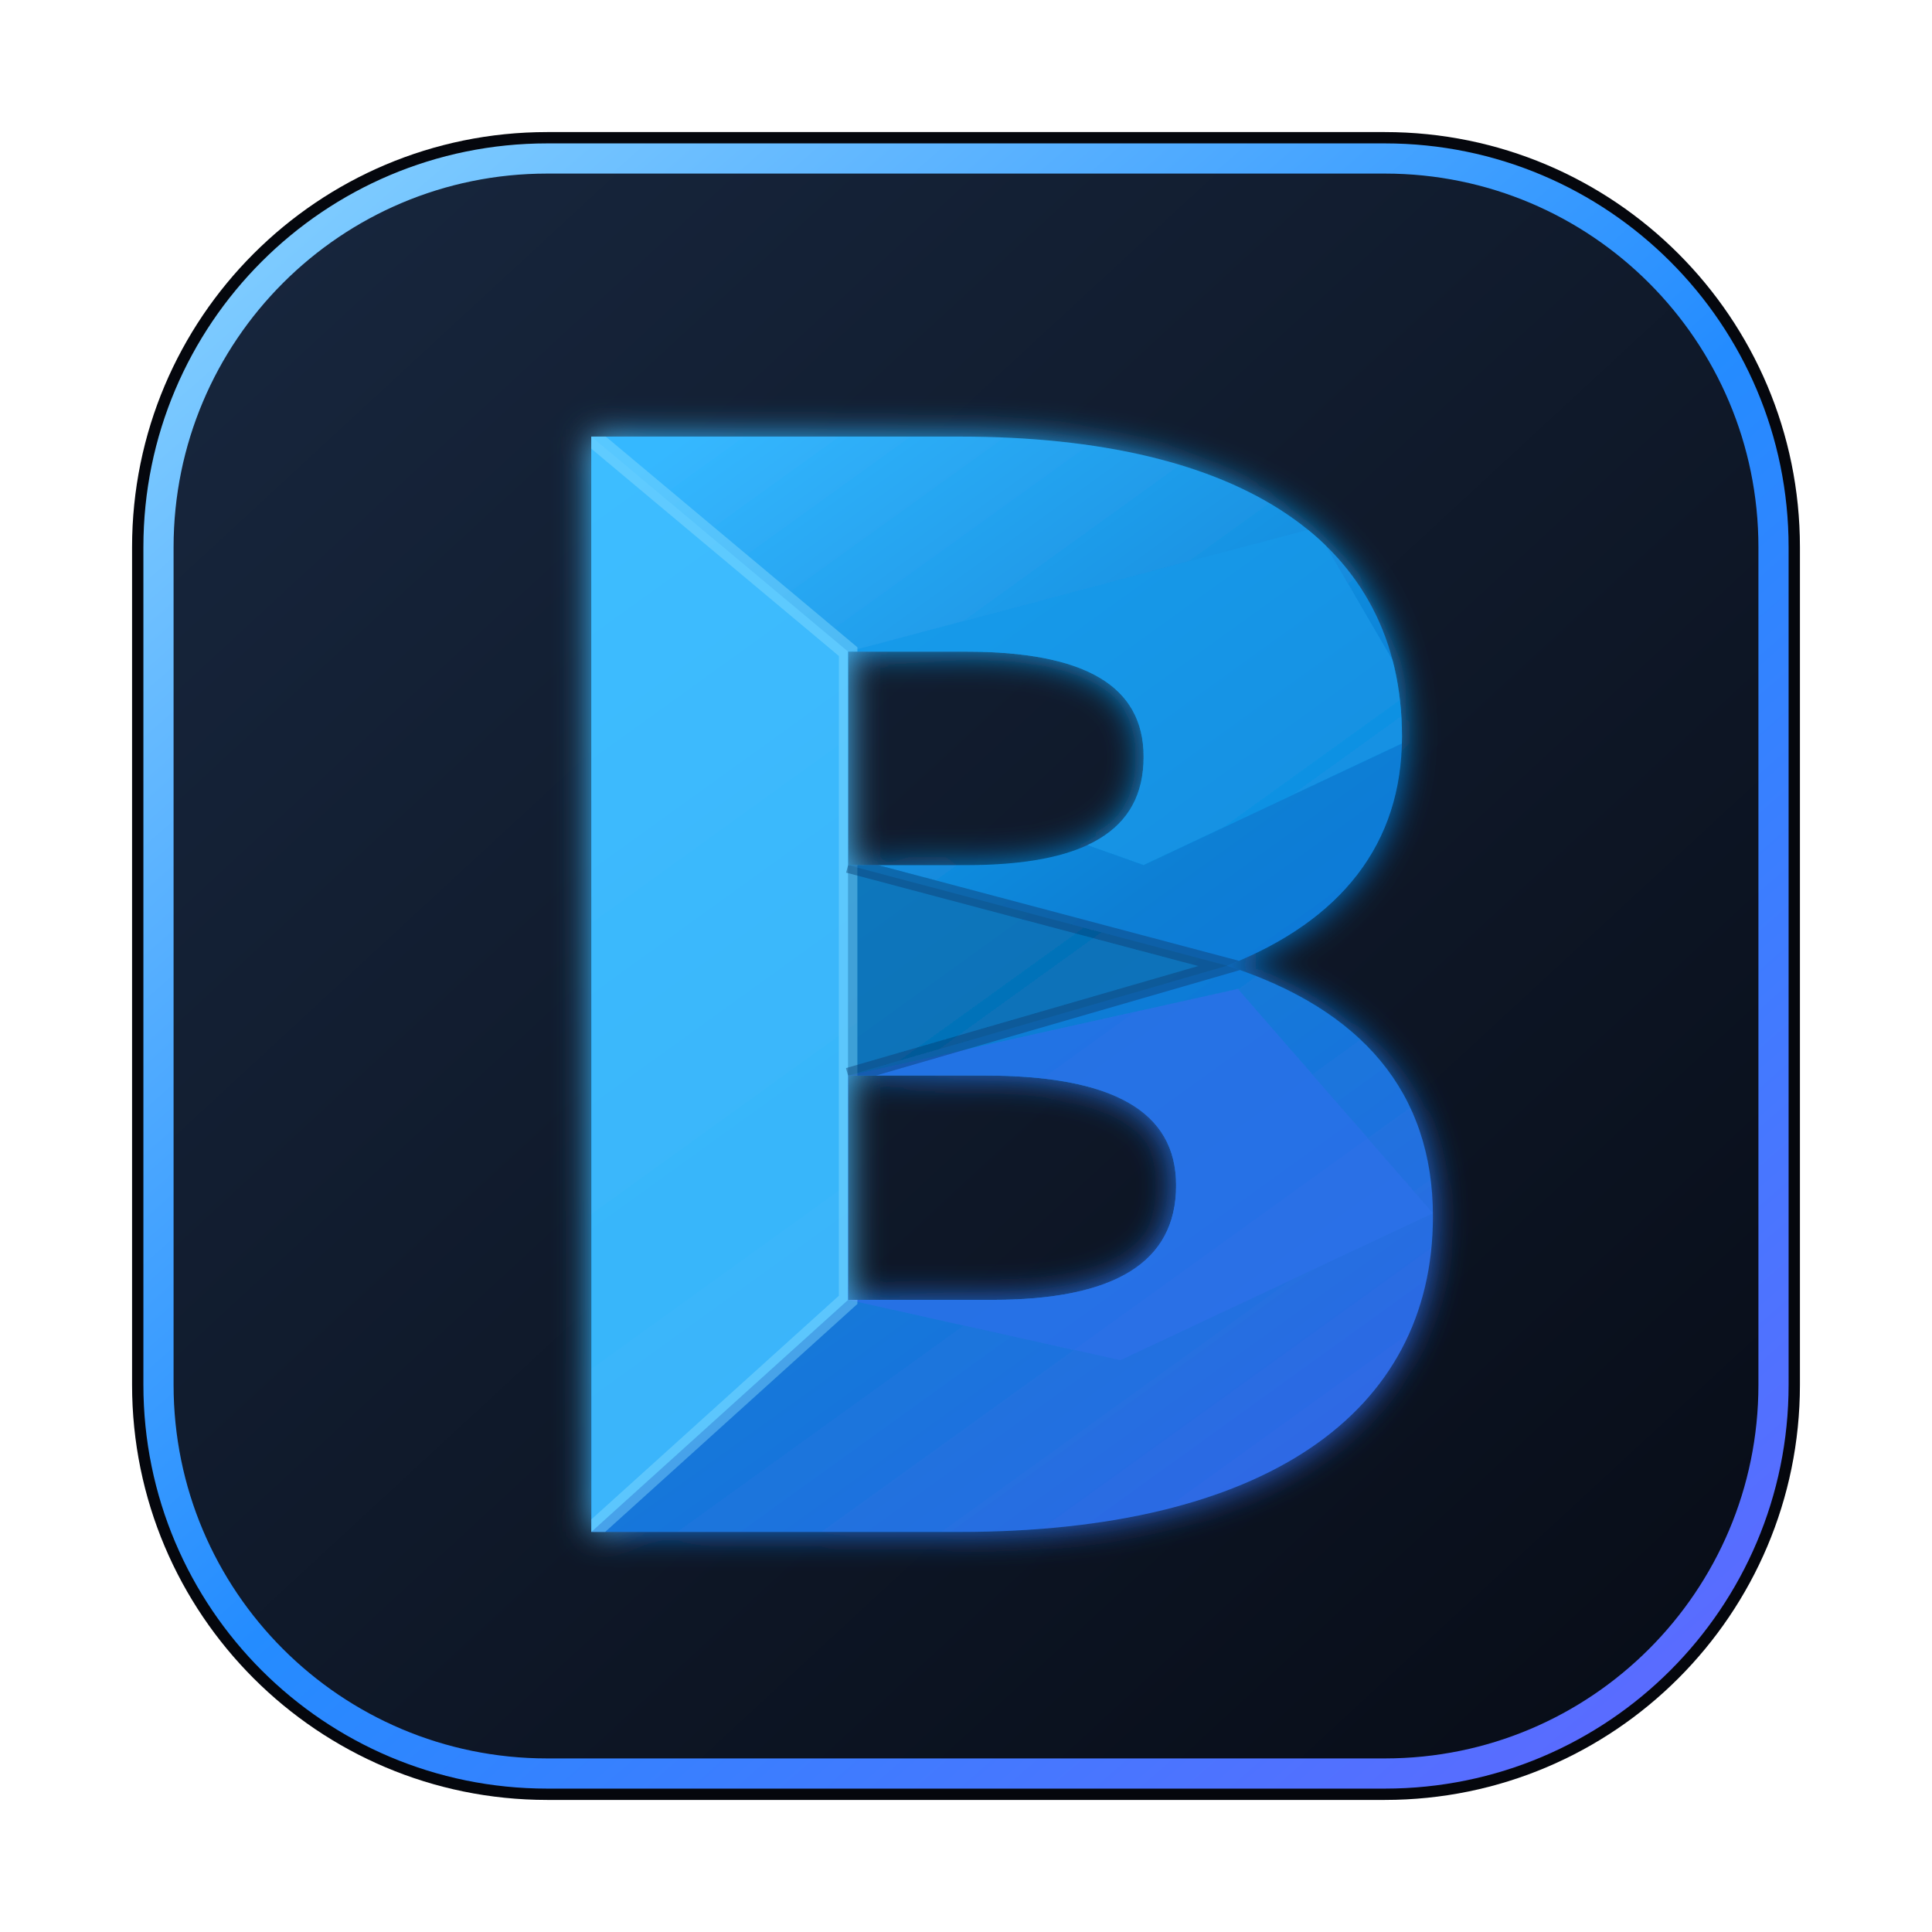
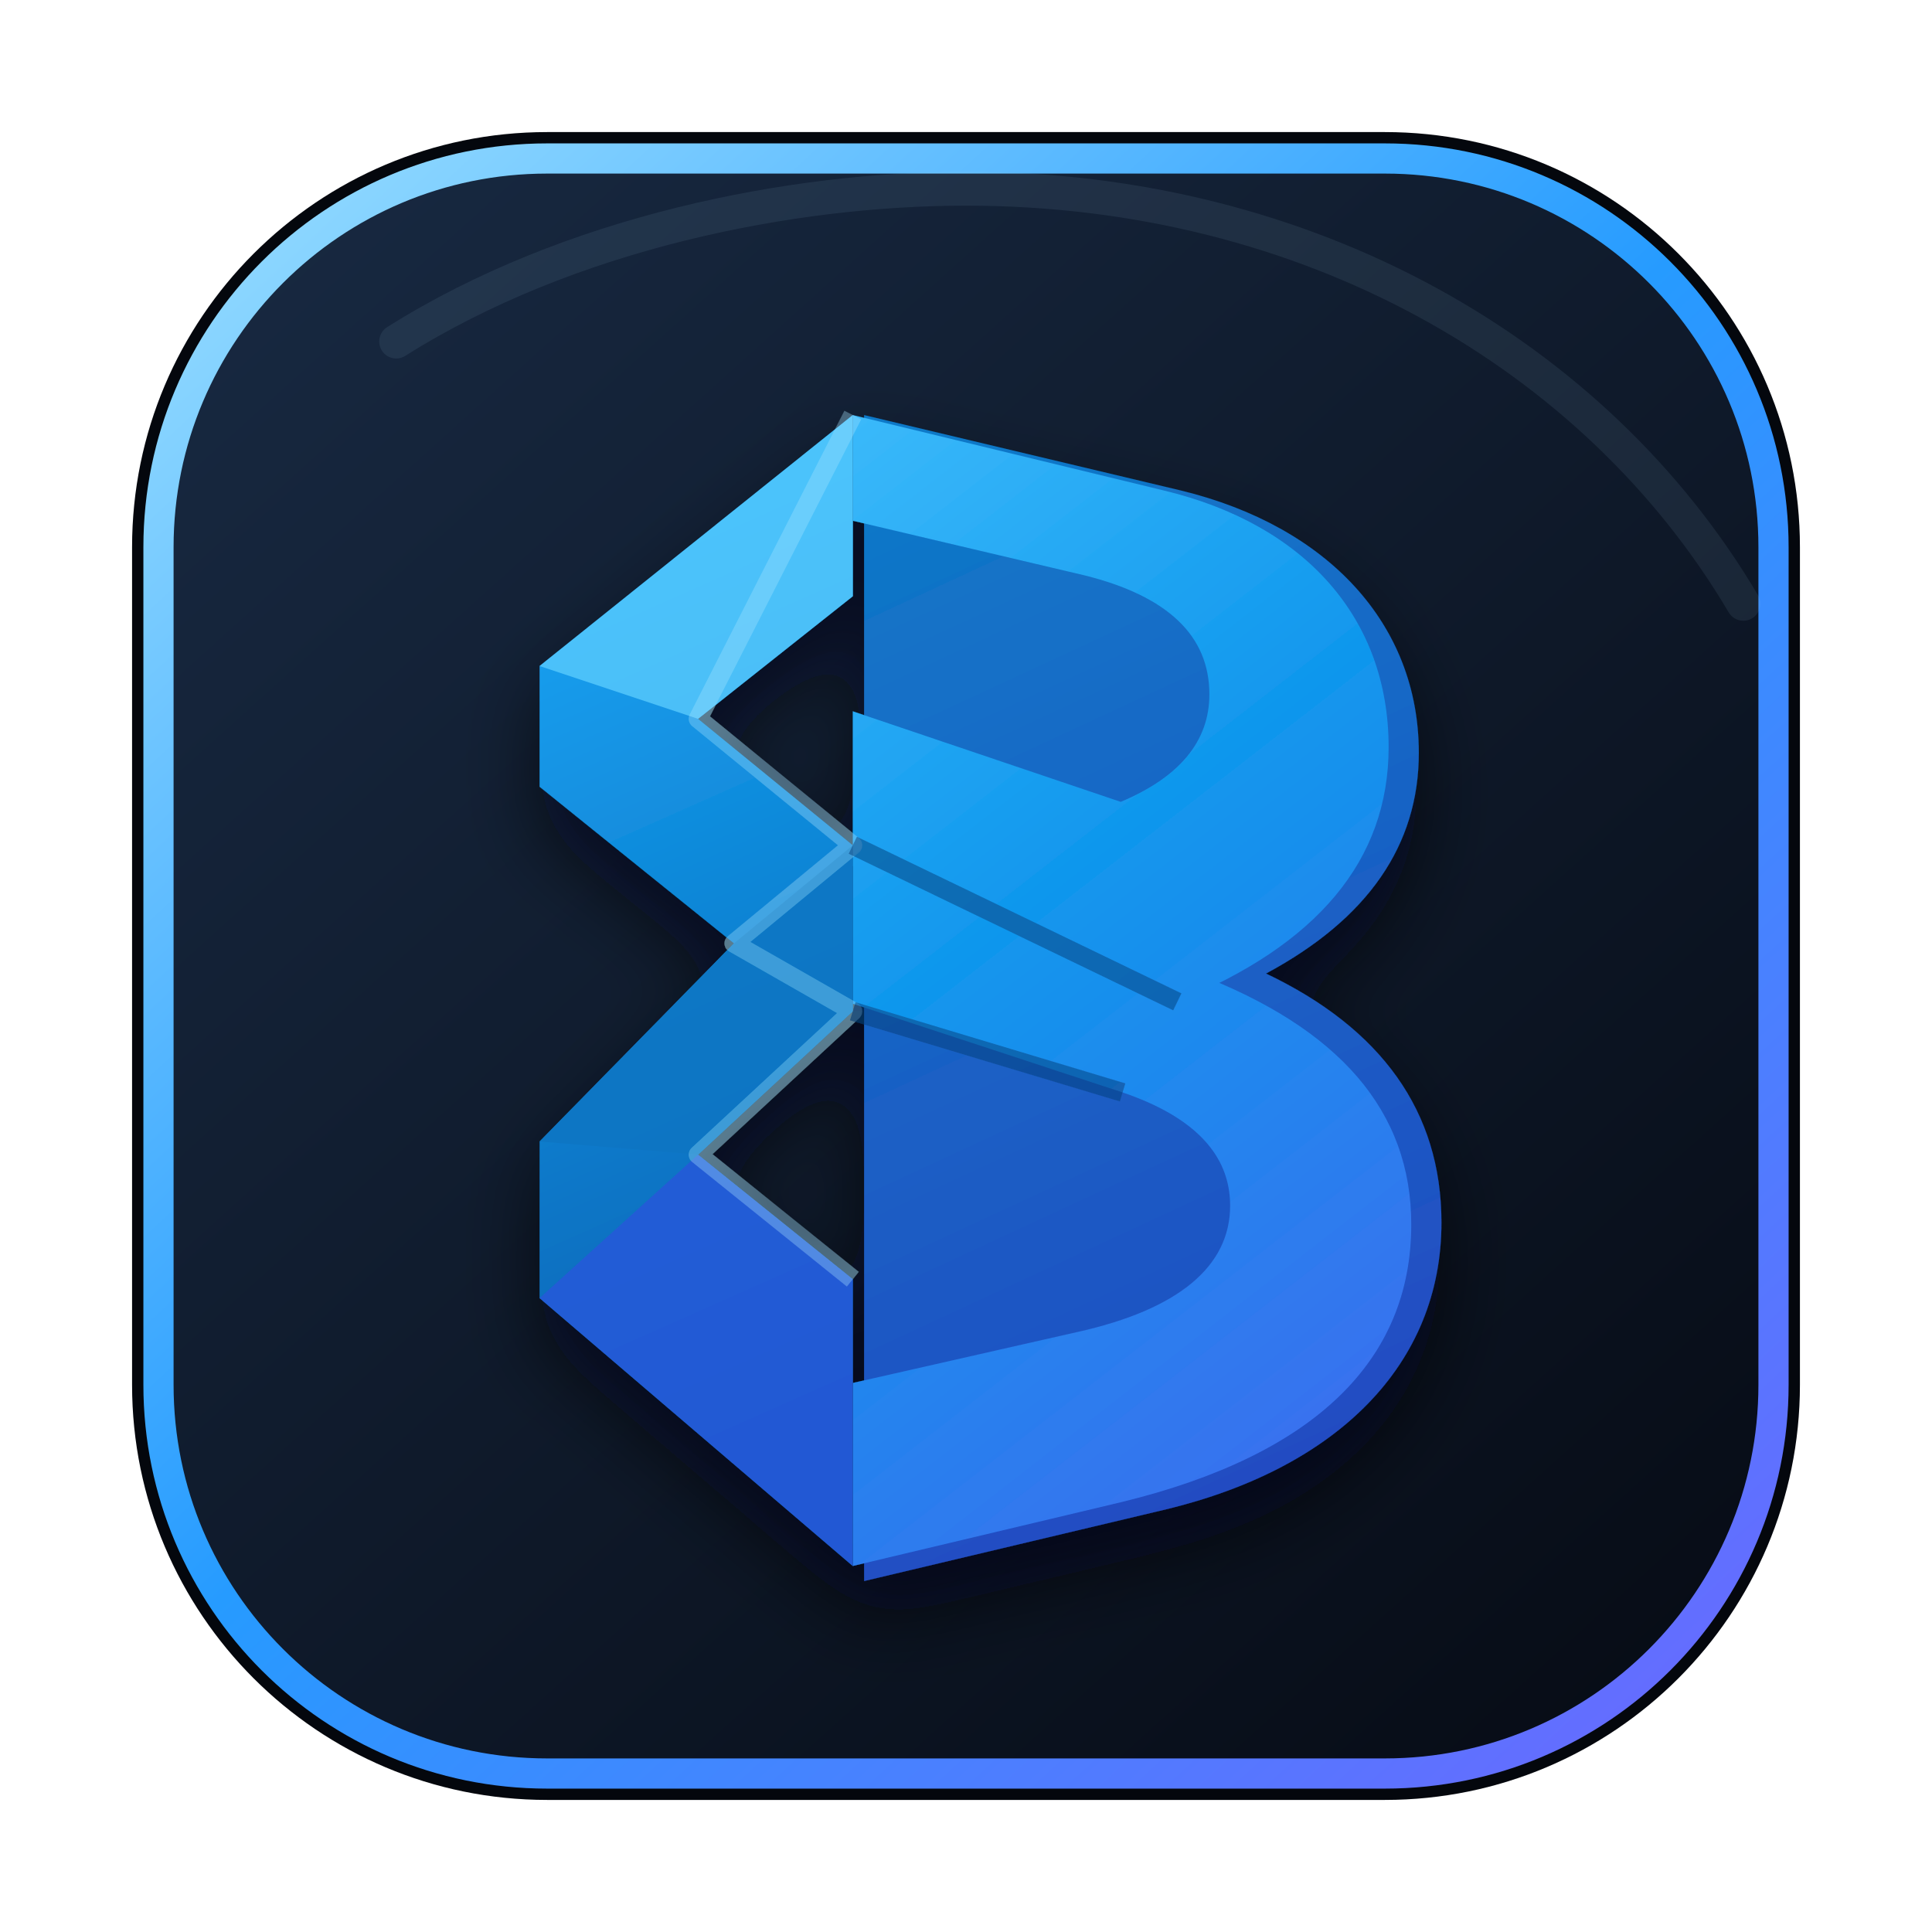
- <svg xmlns="http://www.w3.org/2000/svg" viewBox="0 0 1024 1024">
+ <svg xmlns="http://www.w3.org/2000/svg" viewBox="0 0 1024 1024" fill="none">
  <defs>
-     <linearGradient id="bg" x1="142" y1="116" x2="874" y2="908" gradientUnits="userSpaceOnUse">
-       <stop stop-color="#17263d" />
-       <stop offset="1" stop-color="#080d18" />
+     <linearGradient id="background" x1="156" y1="124" x2="868" y2="914" gradientUnits="userSpaceOnUse">
+       <stop stop-color="#172840" />
+       <stop offset="1" stop-color="#070c16" />
    </linearGradient>
-     <linearGradient id="rim" x1="168" y1="118" x2="856" y2="904" gradientUnits="userSpaceOnUse">
-       <stop stop-color="#7ccaff" />
-       <stop offset=".52" stop-color="#248cff" />
-       <stop offset="1" stop-color="#596cff" />
+     <linearGradient id="rim" x1="144" y1="116" x2="878" y2="910" gradientUnits="userSpaceOnUse">
+       <stop stop-color="#8DD7FF" />
+       <stop offset=".48" stop-color="#269BFF" />
+       <stop offset="1" stop-color="#656CFF" />
    </linearGradient>
-     <linearGradient id="blue" x1="300" y1="192" x2="764" y2="836" gradientUnits="userSpaceOnUse">
-       <stop stop-color="#36b8ff" />
-       <stop offset=".52" stop-color="#087fd4" />
-       <stop offset="1" stop-color="#3267e6" />
+     <linearGradient id="ribbon" x1="300" y1="220" x2="752" y2="802" gradientUnits="userSpaceOnUse">
+       <stop stop-color="#4AC6FF" />
+       <stop offset=".48" stop-color="#1097ED" />
+       <stop offset="1" stop-color="#4169EF" />
    </linearGradient>
-     <path id="b-shape" fill-rule="evenodd" d="M270 170h238c183 0 286 69 286 194 0 69-39 119-113 148 87 28 133 82 133 162 0 128-110 204-306 204H270V170Zm166 139v138h76c77 0 115-22 115-70 0-46-38-68-115-68h-76Zm0 274v145h93c79 0 119-24 119-74 0-48-41-71-124-71h-88Z" />
-     <clipPath id="b-clip">
-       <use href="#b-shape" />
-     </clipPath>
-     <filter id="glow" x="-20%" y="-20%" width="140%" height="140%">
-       <feGaussianBlur stdDeviation="11" result="blur" />
-       <feMerge>
-         <feMergeNode in="blur" />
-         <feMergeNode in="SourceGraphic" />
-       </feMerge>
+     <linearGradient id="fold" x1="300" y1="300" x2="494" y2="736" gradientUnits="userSpaceOnUse">
+       <stop stop-color="#16A2F2" />
+       <stop offset="1" stop-color="#075EAF" />
+     </linearGradient>
+     <linearGradient id="edge" x1="478" y1="240" x2="734" y2="792" gradientUnits="userSpaceOnUse">
+       <stop stop-color="#0F79C8" />
+       <stop offset="1" stop-color="#2449C2" />
+     </linearGradient>
+     <filter id="symbol-shadow" x="-20%" y="-20%" width="140%" height="140%">
+       <feDropShadow dx="0" dy="22" stdDeviation="20" flood-color="#02050B" flood-opacity=".62" />
    </filter>
  </defs>
-   <rect x="70" y="70" width="884" height="884" rx="220" fill="#05070d" />
-   <rect x="84" y="84" width="856" height="856" rx="206" fill="url(#bg)" stroke="url(#rim)" stroke-width="16" />
-   <g filter="url(#glow)" transform="translate(92 92) scale(.82)">
-     <use href="#b-shape" fill="url(#blue)" />
-     <g clip-path="url(#b-clip)">
-       <path d="m270 170 166 139v419L270 878Z" fill="#40bdff" opacity=".88" />
-       <path d="m436 309 302-80 76 130-187 88-191-68Z" fill="#1598e9" opacity=".72" />
-       <path d="m436 447 245 65-245 71Z" fill="#056eae" opacity=".72" />
-       <path d="m436 583 252-56 126 145-202 95-176-39Z" fill="#2c70e8" opacity=".76" />
-       <path d="M270 170 436 309v419L270 878" fill="none" stroke="#8bddff" stroke-opacity=".42" stroke-width="12" />
-       <path d="m436 447 245 65-245 71" fill="none" stroke="#073d72" stroke-opacity=".45" stroke-width="10" />
-     </g>
+   <rect x="70" y="70" width="884" height="884" rx="220" fill="#04070D" />
+   <rect x="84" y="84" width="856" height="856" rx="206" fill="url(#background)" stroke="url(#rim)" stroke-width="16" />
+   <path d="M210 181C302 123 420 100 512 100c182 0 334 88 412 220" stroke="#B6E8FF" stroke-opacity=".08" stroke-width="18" stroke-linecap="round" />
+   <g filter="url(#symbol-shadow)">
+     <path d="M458 220 626 260c78 19 126 71 126 139 0 49-27 88-81 117 61 29 93 73 93 132 0 75-55 130-146 152l-160 38V220Z" fill="url(#edge)" />
+     <path d="M452 220 617 260c75 18 119 68 119 136 0 60-38 105-112 135l-172-72v-82l142 48c31-13 47-32 47-57 0-31-22-52-66-63l-123-29v-96Z" fill="url(#ribbon)" />
+     <path d="m452 448 182 68c76 29 114 73 114 133 0 72-51 122-153 147l-143 34v-97l119-27c54-12 81-35 81-67 0-27-19-47-57-60l-143-47v-88Z" fill="url(#ribbon)" />
+     <path d="m286 353 166-133v96l-82 65 82 67v88l-82 76 82 66v152L286 688v-83l103-105-103-83v-64Z" fill="url(#fold)" />
+     <path d="m286 353 84 28 82-65v-96L286 353Z" fill="#62D0FF" fill-opacity=".72" />
+     <path d="m286 605 84 7 82-76v-88l-63 52-103 105Z" fill="#0875C3" fill-opacity=".86" />
+     <path d="m370 612 82 66v152L286 688l84-76Z" fill="#2859D9" fill-opacity=".88" />
+     <path d="m452 220-82 161 82 67-63 52 63 36-82 76 82 66" stroke="#A7E5FF" stroke-opacity=".34" stroke-width="10" stroke-linejoin="round" />
+     <path d="m452 448 172 83M452 536l143 43" stroke="#063F7B" stroke-opacity=".5" stroke-width="10" />
  </g>
</svg>
